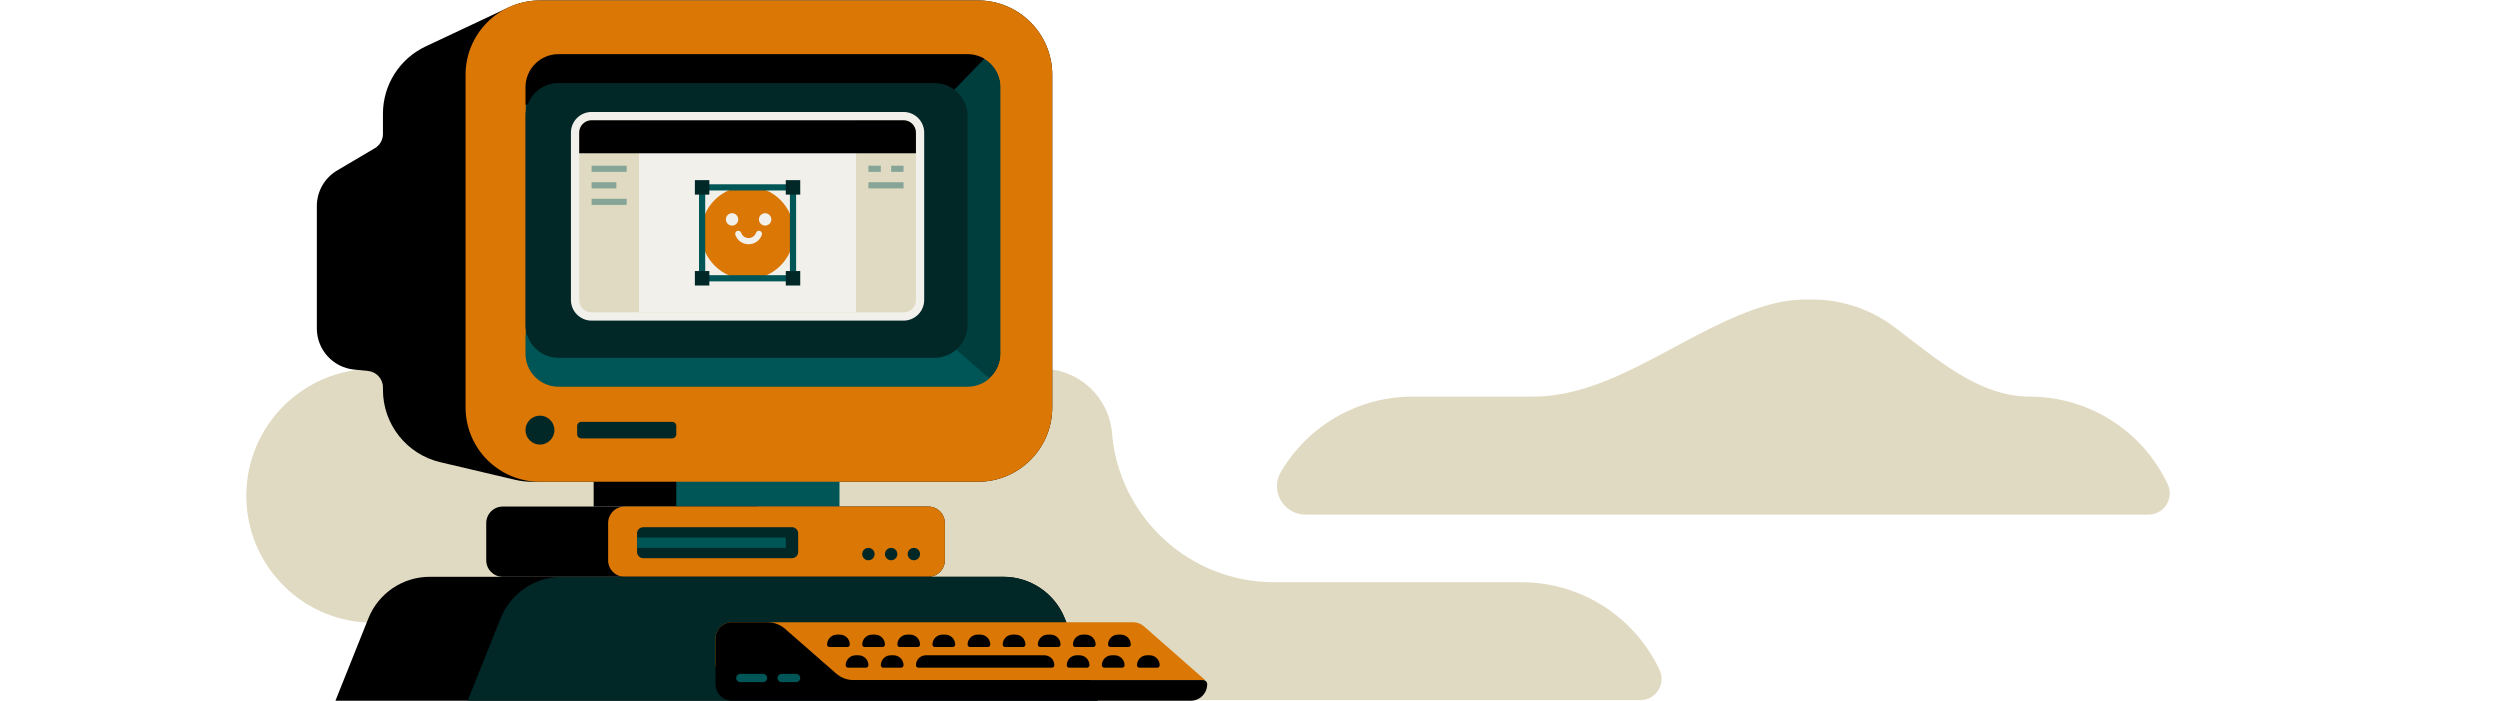
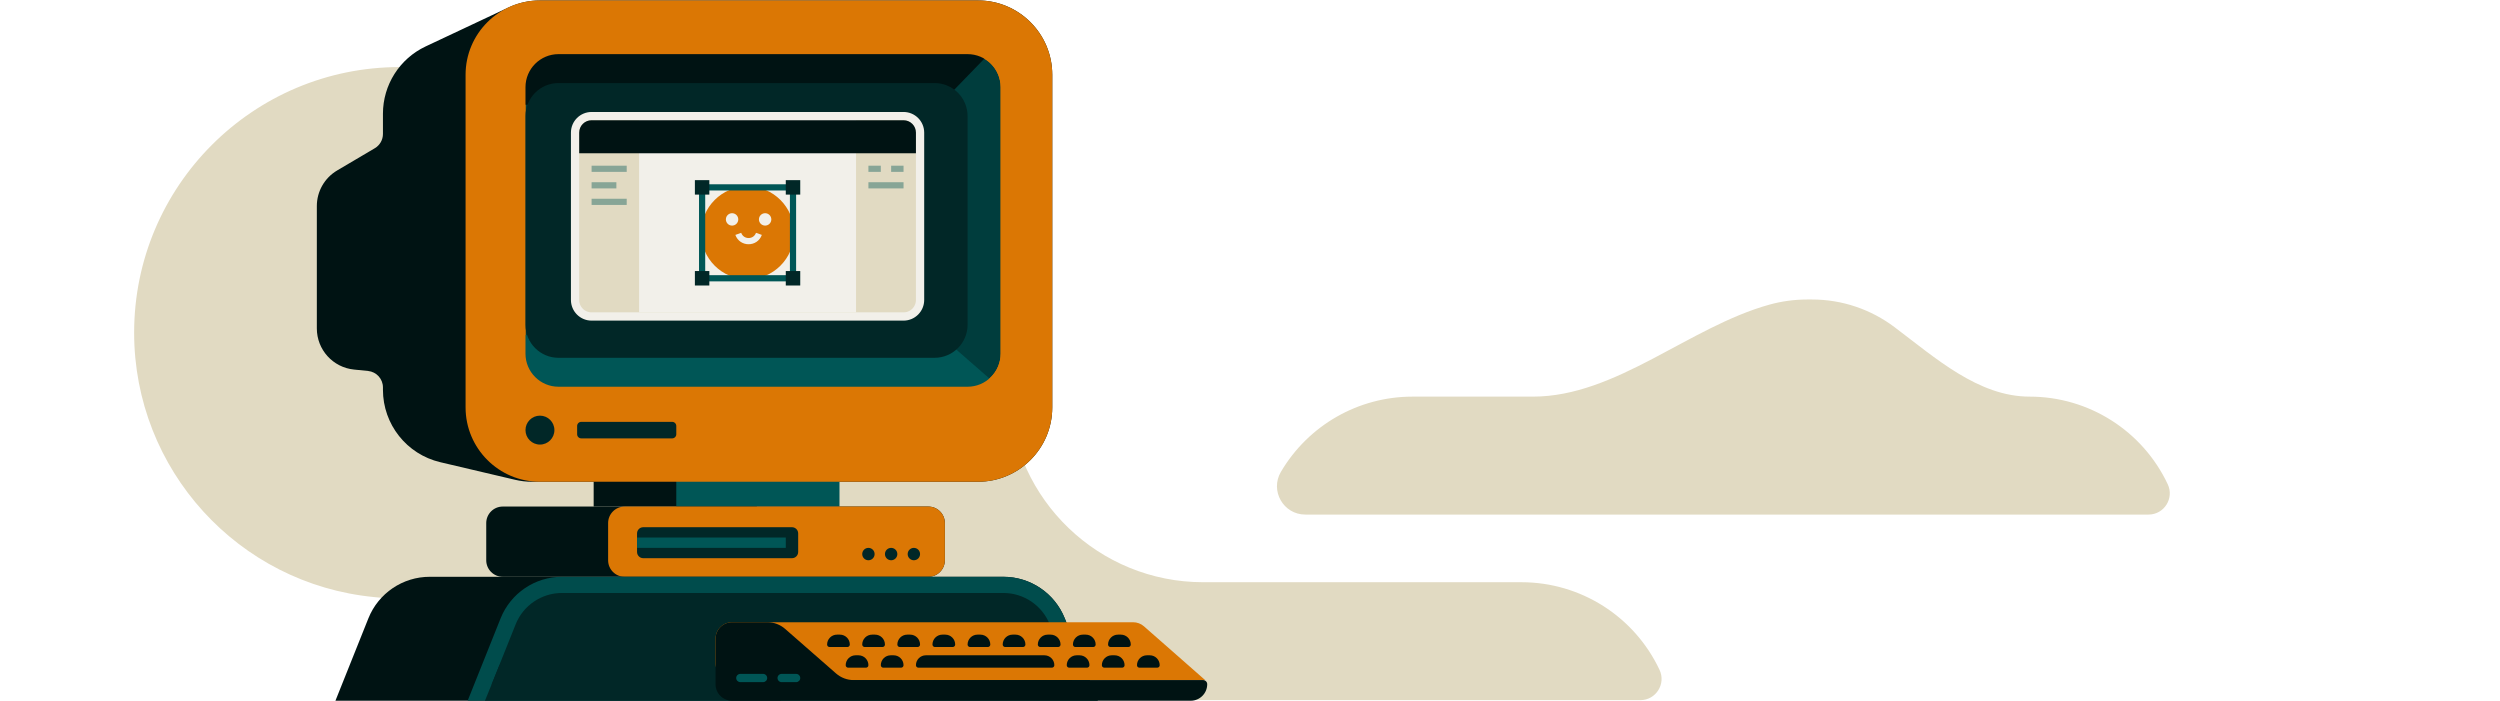
<svg xmlns="http://www.w3.org/2000/svg" width="1081" height="303" viewBox="0 0 1081 303" fill="none">
-   <path fill-rule="evenodd" clip-rule="evenodd" d="M819.135 141.413C836.88 154.756 855.414 171.5 877.616 171.5C903.182 171.5 926.448 186.265 937.334 209.398C940.202 215.493 935.755 222.5 929.019 222.5H564.421C554.945 222.5 549.056 212.204 553.861 204.037C565.719 183.878 587.36 171.5 610.748 171.5H662.821C698.83 171.5 730.42 141.319 765.126 131.716C770.354 130.27 775.843 129.5 781.484 129.5H783.452C796.756 129.5 809.148 133.903 819.135 141.413ZM161.386 159.5C131.073 159.5 106.5 184.074 106.5 214.386C106.5 243.696 129.529 267.834 158.806 269.212L330.591 277.296C333.959 277.454 335.821 281.38 334.111 284.287C329.306 292.454 335.195 302.75 344.671 302.75H709.269C716.005 302.75 720.452 295.743 717.584 289.648C706.698 266.515 683.432 251.75 657.866 251.75H550.955C514.367 251.75 483.883 223.715 480.827 187.255C479.511 171.565 466.393 159.5 450.648 159.5H161.386Z" fill="#E1DAC2" />
-   <path fill-rule="evenodd" clip-rule="evenodd" d="M184.05 20.076C172.779 25.38 165.585 36.716 165.585 49.173V57.934C165.585 60.462 164.249 62.802 162.072 64.088L145.781 73.709C140.339 76.922 137 82.772 137 89.092V142.023C137 151.199 143.951 158.883 153.082 159.799L159.152 160.408C162.804 160.774 165.585 163.848 165.585 167.518V168.551C165.585 183.474 175.851 196.436 190.377 199.854L222.694 207.458C225.108 208.026 227.58 208.313 230.059 208.313H422.847C440.607 208.313 455.005 193.915 455.005 176.155V32.338C455.005 14.578 440.607 0.181 422.847 0.181H233.516C228.782 0.181 224.106 1.226 219.823 3.241L184.05 20.076Z" fill="black" />
-   <rect x="256.698" y="194.021" width="70.568" height="25.012" fill="black" />
+   <path fill-rule="evenodd" clip-rule="evenodd" d="M172.857 29C109.423 29 58 80.423 58 143.857C58 203.037 102.966 252.529 161.875 258.188L329.512 274.291C334.136 274.735 336.466 280.283 334.111 284.287V284.287V284.287C329.306 292.454 335.195 302.75 344.671 302.75H709.269C716.005 302.75 720.452 295.743 717.584 289.648V289.648C706.698 266.515 683.432 251.75 657.866 251.75H520.255C475.204 251.75 438.175 216.21 436.326 171.197L431.677 57.986C431.011 41.788 417.687 29 401.476 29H172.857ZM553.861 204.037C565.719 183.878 587.36 171.5 610.748 171.5H662.821C698.83 171.5 730.42 141.319 765.126 131.716C770.354 130.27 775.843 129.5 781.484 129.5H783.452C796.756 129.5 809.148 133.903 819.135 141.413C836.88 154.756 855.414 171.5 877.616 171.5V171.5C903.182 171.5 926.448 186.265 937.334 209.398V209.398C940.202 215.493 935.755 222.5 929.019 222.5H564.421C554.945 222.5 549.056 212.204 553.861 204.037V204.037Z" fill="#E1DAC2" />
+   <path fill-rule="evenodd" clip-rule="evenodd" d="M184.05 20.076C172.779 25.38 165.585 36.716 165.585 49.173V57.935C165.585 60.463 164.249 62.802 162.072 64.088L145.781 73.709C140.339 76.922 137 82.772 137 89.092V142.023C137 151.199 143.951 158.883 153.082 159.799L159.152 160.408C162.804 160.774 165.585 163.848 165.585 167.518V168.551C165.585 183.474 175.851 196.436 190.377 199.854L222.694 207.458C225.108 208.026 227.58 208.313 230.059 208.313H422.847C440.607 208.313 455.005 193.916 455.005 176.155V32.339C455.005 14.578 440.607 0.181 422.847 0.181H233.516C228.782 0.181 224.106 1.226 219.823 3.242L184.05 20.076Z" fill="#001313" />
+   <rect x="256.698" y="194.021" width="70.568" height="25.012" fill="#001313" />
  <rect x="292.429" y="194.021" width="70.568" height="25.012" fill="#005656" />
  <rect x="201.316" y="0.181" width="253.689" height="208.132" rx="32.158" fill="#DB7704" />
  <mask id="mask0_1578_5790" style="mask-type:alpha" maskUnits="userSpaceOnUse" x="227" y="23" width="206" height="145">
    <rect x="227.22" y="23.406" width="205.452" height="143.817" rx="14.292" fill="black" />
  </mask>
  <g mask="url(#mask0_1578_5790)">
    <rect x="227.22" y="23.406" width="205.452" height="143.817" rx="14.292" fill="#003D3D" />
    <path d="M406.321 144.891L434.459 169.456H225.434V144.891H406.321Z" fill="#005656" />
-     <path d="M406.321 45.291L434.459 16.26H225.434V45.291H406.321Z" fill="black" />
+     <path d="M406.321 45.291L434.459 16.26H225.434V45.291H406.321Z" fill="#001313" />
  </g>
  <path d="M227.22 50.204C227.22 42.31 233.619 35.912 241.513 35.912H404.088C411.982 35.912 418.38 42.31 418.38 50.204V140.424C418.38 148.318 411.982 154.717 404.088 154.717H241.513C233.619 154.717 227.22 148.318 227.22 140.424V50.204Z" fill="#012727" />
  <rect x="249.552" y="182.409" width="42.877" height="7.146" rx="1.787" fill="#012727" />
  <circle cx="233.473" cy="185.981" r="6.253" fill="#012727" />
-   <path d="M210.248 226.178C210.248 222.232 213.448 219.032 217.394 219.032H401.408C405.355 219.032 408.555 222.232 408.555 226.178V242.257C408.555 246.204 405.355 249.403 401.408 249.403H217.394C213.448 249.403 210.248 246.204 210.248 242.257V226.178Z" fill="black" />
+   <path d="M210.248 226.178C210.248 222.232 213.448 219.032 217.394 219.032H401.408C405.355 219.032 408.555 222.232 408.555 226.178V242.257C408.555 246.204 405.355 249.403 401.408 249.403H217.394C213.448 249.403 210.248 246.204 210.248 242.257V226.178Z" fill="#001313" />
  <path d="M262.951 226.178C262.951 222.232 266.151 219.032 270.097 219.032H401.408C405.355 219.032 408.555 222.232 408.555 226.178V242.257C408.555 246.204 405.355 249.403 401.408 249.403H270.097C266.151 249.403 262.951 246.204 262.951 242.257V226.178Z" fill="#DB7704" />
  <rect x="275.457" y="227.965" width="69.675" height="13.399" rx="2.68" fill="#012727" />
  <path d="M275.457 232.432H339.773V236.898H275.457V232.432Z" fill="#005656" />
-   <path d="M159.291 267.372C163.632 256.519 174.142 249.403 185.831 249.403H433.865C445.554 249.403 456.065 256.52 460.406 267.372L474.657 303H145.039L159.291 267.372Z" fill="black" />
-   <path d="M216.46 267.372C220.801 256.519 231.312 249.403 243 249.403H433.865C445.554 249.403 456.065 256.52 460.406 267.372L474.657 303H202.209L216.46 267.372Z" fill="#012727" />
+   <path d="M159.291 267.372C163.632 256.519 174.142 249.403 185.831 249.403H433.865C445.554 249.403 456.065 256.52 460.406 267.372L474.657 303H145.039L159.291 267.372Z" fill="#001313" />
+   <path d="M243 252.903H433.865C444.123 252.903 453.346 259.148 457.156 268.672L469.487 299.5H207.378L219.71 268.672C223.519 259.148 232.743 252.903 243 252.903Z" fill="#012727" stroke="#004C4C" stroke-width="7" />
+   <path d="M209.697 303L216 287.5L337.5 288V303H209.697Z" fill="#012727" />
  <circle cx="375.503" cy="239.578" r="2.68" fill="#012727" />
  <circle cx="385.329" cy="239.578" r="2.68" fill="#012727" />
  <circle cx="395.155" cy="239.578" r="2.68" fill="#012727" />
  <rect x="248.659" y="50.204" width="149.176" height="86.647" rx="7.146" fill="#E1DAC2" stroke="#F2F0EA" stroke-width="3.573" />
  <rect x="276.35" y="51.991" width="93.793" height="83.074" fill="#F2F0EA" />
-   <path d="M250.445 57.35C250.445 54.39 252.845 51.991 255.805 51.991H390.689C393.649 51.991 396.049 54.39 396.049 57.35V66.283H250.445V57.35Z" fill="black" />
+   <path d="M250.445 57.35C250.445 54.39 252.845 51.991 255.805 51.991H390.689C393.649 51.991 396.049 54.39 396.049 57.35V66.283H250.445V57.35Z" fill="#001313" />
  <rect x="303.148" y="80.575" width="40.197" height="40.197" rx="20.099" fill="#DB7704" />
  <circle cx="316.548" cy="94.868" r="2.68" fill="#F2F0EA" />
  <circle cx="330.84" cy="94.868" r="2.68" fill="#F2F0EA" />
  <rect x="303.595" y="81.022" width="39.304" height="39.304" stroke="#005656" stroke-width="2.68" />
  <rect x="300.469" y="77.895" width="6.253" height="6.253" fill="#012727" />
  <rect x="300.469" y="117.2" width="6.253" height="6.253" fill="#012727" />
  <rect x="339.773" y="77.895" width="6.253" height="6.253" fill="#012727" />
  <rect x="339.773" y="117.2" width="6.253" height="6.253" fill="#012727" />
  <line x1="255.805" y1="72.982" x2="270.991" y2="72.982" stroke="#005656" stroke-opacity="0.4" stroke-width="2.68" />
  <path d="M375.503 72.982H380.863" stroke="#005656" stroke-opacity="0.4" stroke-width="2.68" />
  <path d="M385.329 72.982H390.689" stroke="#005656" stroke-opacity="0.4" stroke-width="2.68" />
  <line x1="375.503" y1="80.129" x2="390.689" y2="80.129" stroke="#005656" stroke-opacity="0.4" stroke-width="2.68" />
  <path d="M255.805 80.129H266.524" stroke="#005656" stroke-opacity="0.4" stroke-width="2.68" />
  <line x1="255.805" y1="87.275" x2="270.991" y2="87.275" stroke="#005656" stroke-opacity="0.4" stroke-width="2.68" />
  <path d="M309.401 276.202C309.401 272.256 312.601 269.056 316.548 269.056H489.949C491.685 269.056 493.361 269.688 494.666 270.834L521.107 294.068H316.548C312.601 294.068 309.401 290.868 309.401 286.922V276.202Z" fill="#DB7704" />
-   <path fill-rule="evenodd" clip-rule="evenodd" d="M316.548 269.056C312.601 269.056 309.401 272.256 309.401 276.202V294.068L309.401 295.854C309.401 299.801 312.601 303 316.548 303H514.854C518.801 303 522 299.801 522 295.854C522 294.867 521.2 294.068 520.213 294.068H369.147C366.334 294.068 363.617 293.047 361.5 291.194L339.483 271.929C337.366 270.077 334.649 269.056 331.836 269.056H316.548Z" fill="black" />
-   <path d="M357.638 278.703C357.638 276.335 359.558 274.415 361.926 274.415H363.176C365.544 274.415 367.464 276.335 367.464 278.703C367.464 279.295 366.984 279.775 366.392 279.775H358.71C358.118 279.775 357.638 279.295 357.638 278.703Z" fill="black" />
-   <path d="M372.824 278.703C372.824 276.335 374.743 274.415 377.111 274.415H378.362C380.73 274.415 382.65 276.335 382.65 278.703C382.65 279.295 382.17 279.775 381.578 279.775H373.896C373.304 279.775 372.824 279.295 372.824 278.703Z" fill="black" />
-   <path d="M388.009 278.703C388.009 276.335 389.929 274.415 392.297 274.415H393.548C395.916 274.415 397.835 276.335 397.835 278.703C397.835 279.295 397.355 279.775 396.763 279.775H389.081C388.489 279.775 388.009 279.295 388.009 278.703Z" fill="black" />
-   <path d="M403.195 278.703C403.195 276.335 405.115 274.415 407.483 274.415H408.733C411.101 274.415 413.021 276.335 413.021 278.703C413.021 279.295 412.541 279.775 411.949 279.775H404.267C403.675 279.775 403.195 279.295 403.195 278.703Z" fill="black" />
-   <path d="M418.381 278.703C418.381 276.335 420.3 274.415 422.668 274.415H423.919C426.287 274.415 428.206 276.335 428.206 278.703C428.206 279.295 427.727 279.775 427.135 279.775H419.452C418.86 279.775 418.381 279.295 418.381 278.703Z" fill="black" />
-   <path d="M433.566 278.703C433.566 276.335 435.486 274.415 437.854 274.415H439.104C441.472 274.415 443.392 276.335 443.392 278.703C443.392 279.295 442.912 279.775 442.32 279.775H434.638C434.046 279.775 433.566 279.295 433.566 278.703Z" fill="black" />
-   <path d="M448.752 278.703C448.752 276.335 450.671 274.415 453.039 274.415H454.29C456.658 274.415 458.578 276.335 458.578 278.703C458.578 279.295 458.098 279.775 457.506 279.775H449.824C449.232 279.775 448.752 279.295 448.752 278.703Z" fill="black" />
-   <path d="M463.937 278.703C463.937 276.335 465.857 274.415 468.225 274.415H469.476C471.844 274.415 473.763 276.335 473.763 278.703C473.763 279.295 473.283 279.775 472.691 279.775H465.009C464.417 279.775 463.937 279.295 463.937 278.703Z" fill="black" />
-   <path d="M479.123 278.703C479.123 276.335 481.043 274.415 483.411 274.415H484.661C487.029 274.415 488.949 276.335 488.949 278.703C488.949 279.295 488.469 279.775 487.877 279.775H480.195C479.603 279.775 479.123 279.295 479.123 278.703Z" fill="black" />
-   <path d="M365.677 287.636C365.677 285.268 367.597 283.348 369.965 283.348H371.216C373.584 283.348 375.503 285.268 375.503 287.636C375.503 288.228 375.024 288.708 374.432 288.708H366.749C366.157 288.708 365.677 288.228 365.677 287.636Z" fill="black" />
-   <path d="M380.863 287.636C380.863 285.268 382.783 283.348 385.151 283.348H386.401C388.769 283.348 390.689 285.268 390.689 287.636C390.689 288.228 390.209 288.708 389.617 288.708H381.935C381.343 288.708 380.863 288.228 380.863 287.636Z" fill="black" />
-   <path d="M396.049 287.636C396.049 285.268 397.968 283.348 400.336 283.348H451.61C453.978 283.348 455.898 285.268 455.898 287.636C455.898 288.228 455.418 288.708 454.826 288.708H397.121C396.529 288.708 396.049 288.228 396.049 287.636Z" fill="black" />
-   <path d="M461.258 287.636C461.258 285.268 463.177 283.348 465.545 283.348H466.796C469.164 283.348 471.084 285.268 471.084 287.636C471.084 288.228 470.604 288.708 470.012 288.708H462.329C461.737 288.708 461.258 288.228 461.258 287.636Z" fill="black" />
-   <path d="M476.443 287.636C476.443 285.268 478.363 283.348 480.731 283.348H481.981C484.349 283.348 486.269 285.268 486.269 287.636C486.269 288.228 485.789 288.708 485.197 288.708H477.515C476.923 288.708 476.443 288.228 476.443 287.636Z" fill="black" />
-   <path d="M491.629 287.636C491.629 285.268 493.548 283.348 495.916 283.348H497.167C499.535 283.348 501.455 285.268 501.455 287.636C501.455 288.228 500.975 288.708 500.383 288.708H492.701C492.109 288.708 491.629 288.228 491.629 287.636Z" fill="black" />
+   <path fill-rule="evenodd" clip-rule="evenodd" d="M316.548 269.056C312.601 269.056 309.401 272.256 309.401 276.202V294.068L309.401 295.854C309.401 299.801 312.601 303 316.548 303H514.854C518.801 303 522 299.801 522 295.854V295.854C522 294.867 521.2 294.068 520.213 294.068H369.147C366.334 294.068 363.617 293.047 361.5 291.194L339.483 271.929C337.366 270.077 334.649 269.056 331.836 269.056H316.548Z" fill="#001313" />
+   <path d="M357.638 278.703C357.638 276.335 359.558 274.415 361.926 274.415H363.176C365.544 274.415 367.464 276.335 367.464 278.703V278.703C367.464 279.295 366.984 279.775 366.392 279.775H358.71C358.118 279.775 357.638 279.295 357.638 278.703V278.703Z" fill="#001313" />
+   <path d="M372.824 278.703C372.824 276.335 374.743 274.415 377.111 274.415H378.362C380.73 274.415 382.65 276.335 382.65 278.703V278.703C382.65 279.295 382.17 279.775 381.578 279.775H373.896C373.304 279.775 372.824 279.295 372.824 278.703V278.703Z" fill="#001313" />
+   <path d="M388.009 278.703C388.009 276.335 389.929 274.415 392.297 274.415H393.548C395.916 274.415 397.835 276.335 397.835 278.703V278.703C397.835 279.295 397.355 279.775 396.763 279.775H389.081C388.489 279.775 388.009 279.295 388.009 278.703V278.703Z" fill="#001313" />
+   <path d="M403.195 278.703C403.195 276.335 405.115 274.415 407.483 274.415H408.733C411.101 274.415 413.021 276.335 413.021 278.703V278.703C413.021 279.295 412.541 279.775 411.949 279.775H404.267C403.675 279.775 403.195 279.295 403.195 278.703V278.703Z" fill="#001313" />
+   <path d="M418.381 278.703C418.381 276.335 420.3 274.415 422.668 274.415H423.919C426.287 274.415 428.206 276.335 428.206 278.703V278.703C428.206 279.295 427.727 279.775 427.135 279.775H419.452C418.86 279.775 418.381 279.295 418.381 278.703V278.703Z" fill="#001313" />
+   <path d="M433.566 278.703C433.566 276.335 435.486 274.415 437.854 274.415H439.104C441.472 274.415 443.392 276.335 443.392 278.703V278.703C443.392 279.295 442.912 279.775 442.32 279.775H434.638C434.046 279.775 433.566 279.295 433.566 278.703V278.703Z" fill="#001313" />
+   <path d="M448.752 278.703C448.752 276.335 450.671 274.415 453.039 274.415H454.29C456.658 274.415 458.578 276.335 458.578 278.703V278.703C458.578 279.295 458.098 279.775 457.506 279.775H449.824C449.232 279.775 448.752 279.295 448.752 278.703V278.703Z" fill="#001313" />
+   <path d="M463.937 278.703C463.937 276.335 465.857 274.415 468.225 274.415H469.476C471.844 274.415 473.763 276.335 473.763 278.703V278.703C473.763 279.295 473.283 279.775 472.691 279.775H465.009C464.417 279.775 463.937 279.295 463.937 278.703V278.703Z" fill="#001313" />
+   <path d="M479.123 278.703C479.123 276.335 481.043 274.415 483.411 274.415H484.661C487.029 274.415 488.949 276.335 488.949 278.703V278.703C488.949 279.295 488.469 279.775 487.877 279.775H480.195C479.603 279.775 479.123 279.295 479.123 278.703V278.703Z" fill="#001313" />
+   <path d="M365.677 287.636C365.677 285.268 367.597 283.348 369.965 283.348H371.216C373.584 283.348 375.503 285.268 375.503 287.636V287.636C375.503 288.228 375.024 288.708 374.432 288.708H366.749C366.157 288.708 365.677 288.228 365.677 287.636V287.636Z" fill="#001313" />
+   <path d="M380.863 287.636C380.863 285.268 382.783 283.348 385.151 283.348H386.401C388.769 283.348 390.689 285.268 390.689 287.636V287.636C390.689 288.228 390.209 288.708 389.617 288.708H381.935C381.343 288.708 380.863 288.228 380.863 287.636V287.636Z" fill="#001313" />
+   <path d="M396.049 287.636C396.049 285.268 397.968 283.348 400.336 283.348H451.61C453.978 283.348 455.898 285.268 455.898 287.636V287.636C455.898 288.228 455.418 288.708 454.826 288.708H397.121C396.529 288.708 396.049 288.228 396.049 287.636V287.636Z" fill="#001313" />
+   <path d="M461.258 287.636C461.258 285.268 463.177 283.348 465.545 283.348H466.796C469.164 283.348 471.084 285.268 471.084 287.636V287.636C471.084 288.228 470.604 288.708 470.012 288.708H462.329C461.737 288.708 461.258 288.228 461.258 287.636V287.636Z" fill="#001313" />
+   <path d="M476.443 287.636C476.443 285.268 478.363 283.348 480.731 283.348H481.981C484.349 283.348 486.269 285.268 486.269 287.636V287.636C486.269 288.228 485.789 288.708 485.197 288.708H477.515C476.923 288.708 476.443 288.228 476.443 287.636V287.636Z" fill="#001313" />
+   <path d="M491.629 287.636C491.629 285.268 493.548 283.348 495.916 283.348H497.167C499.535 283.348 501.455 285.268 501.455 287.636V287.636C501.455 288.228 500.975 288.708 500.383 288.708H492.701C492.109 288.708 491.629 288.228 491.629 287.636V287.636Z" fill="#001313" />
  <rect x="318.334" y="291.387" width="13.399" height="3.573" rx="1.787" fill="#005656" />
-   <path d="M336.2 293.174C336.2 292.187 336.999 291.387 337.986 291.387H344.239C345.226 291.387 346.026 292.187 346.026 293.174C346.026 294.16 345.226 294.96 344.239 294.96H337.986C336.999 294.96 336.2 294.16 336.2 293.174Z" fill="#005656" />
-   <path d="M319.227 101.121V101.121C320.726 105.317 326.661 105.317 328.16 101.121V101.121" stroke="#F2F0EA" stroke-width="2.68" stroke-linecap="round" />
+   <path d="M336.2 293.174C336.2 292.187 336.999 291.387 337.986 291.387H344.239C345.226 291.387 346.026 292.187 346.026 293.174V293.174C346.026 294.16 345.226 294.96 344.239 294.96H337.986C336.999 294.96 336.2 294.16 336.2 293.174V293.174Z" fill="#005656" />
+   <path fill-rule="evenodd" clip-rule="evenodd" d="M329.422 101.571C327.5 106.954 319.888 106.954 317.966 101.571L320.489 100.67C321.565 103.681 325.823 103.681 326.898 100.67L329.422 101.571Z" fill="#F2F0EA" />
</svg>
